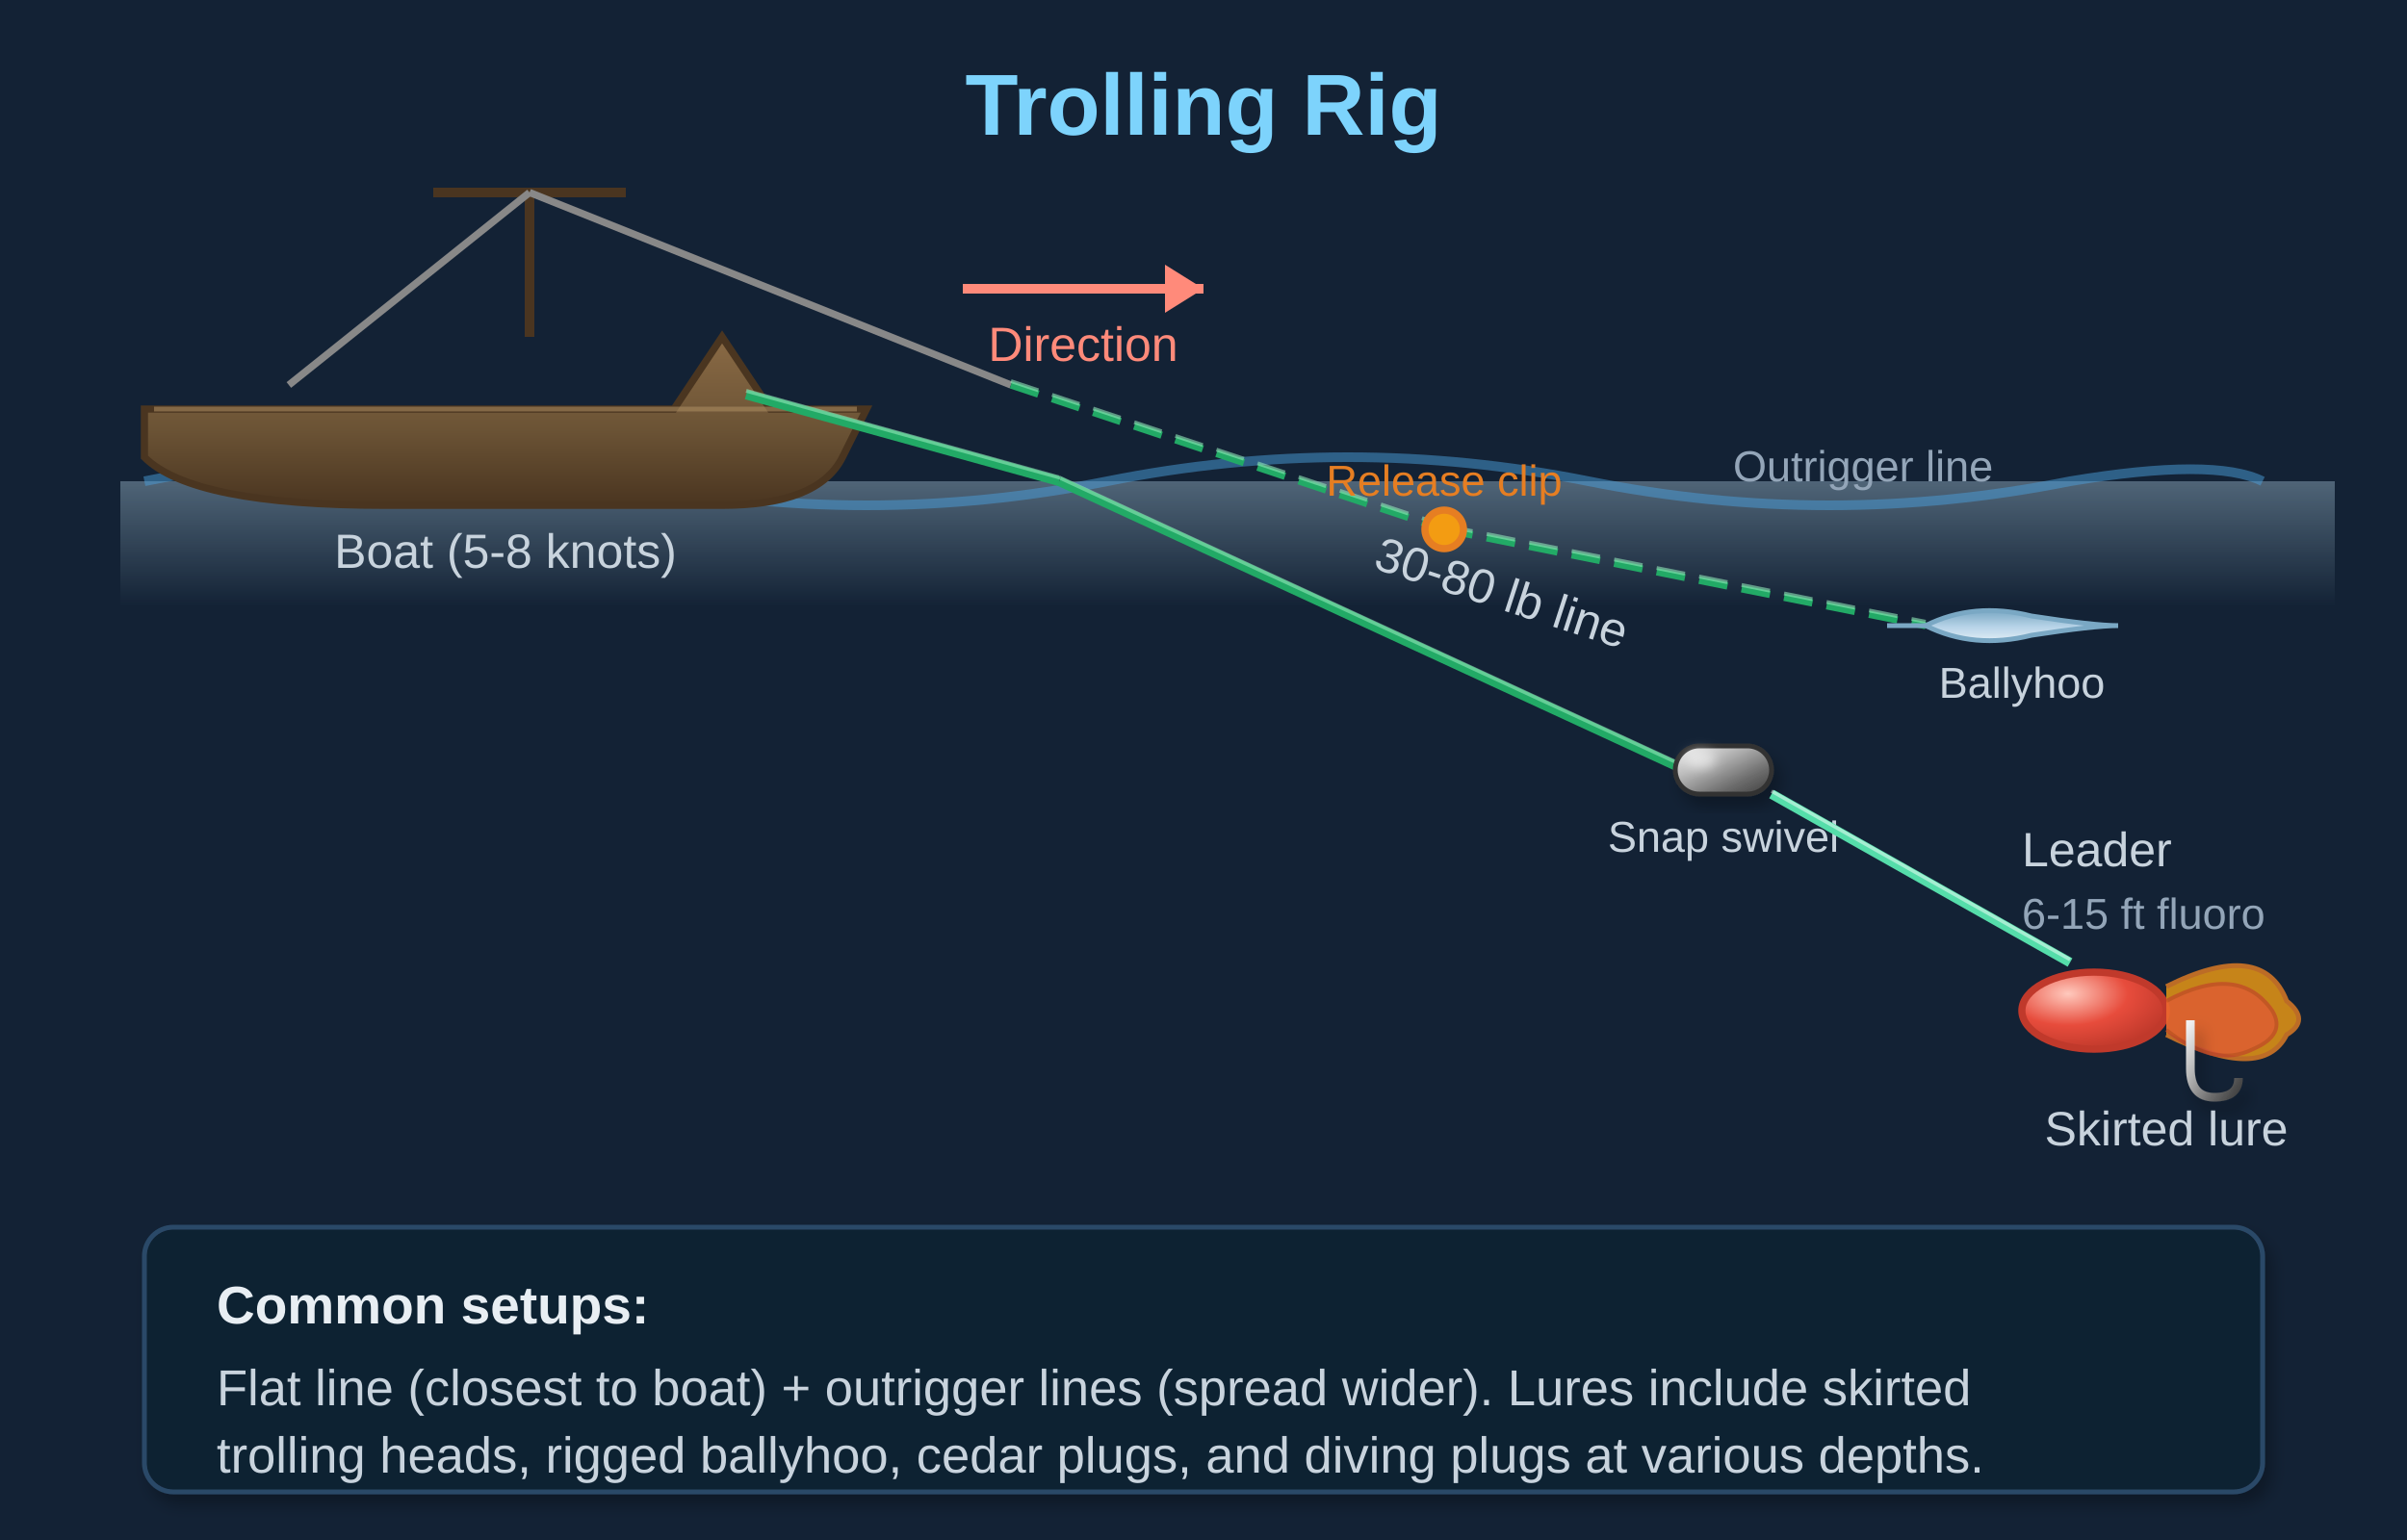
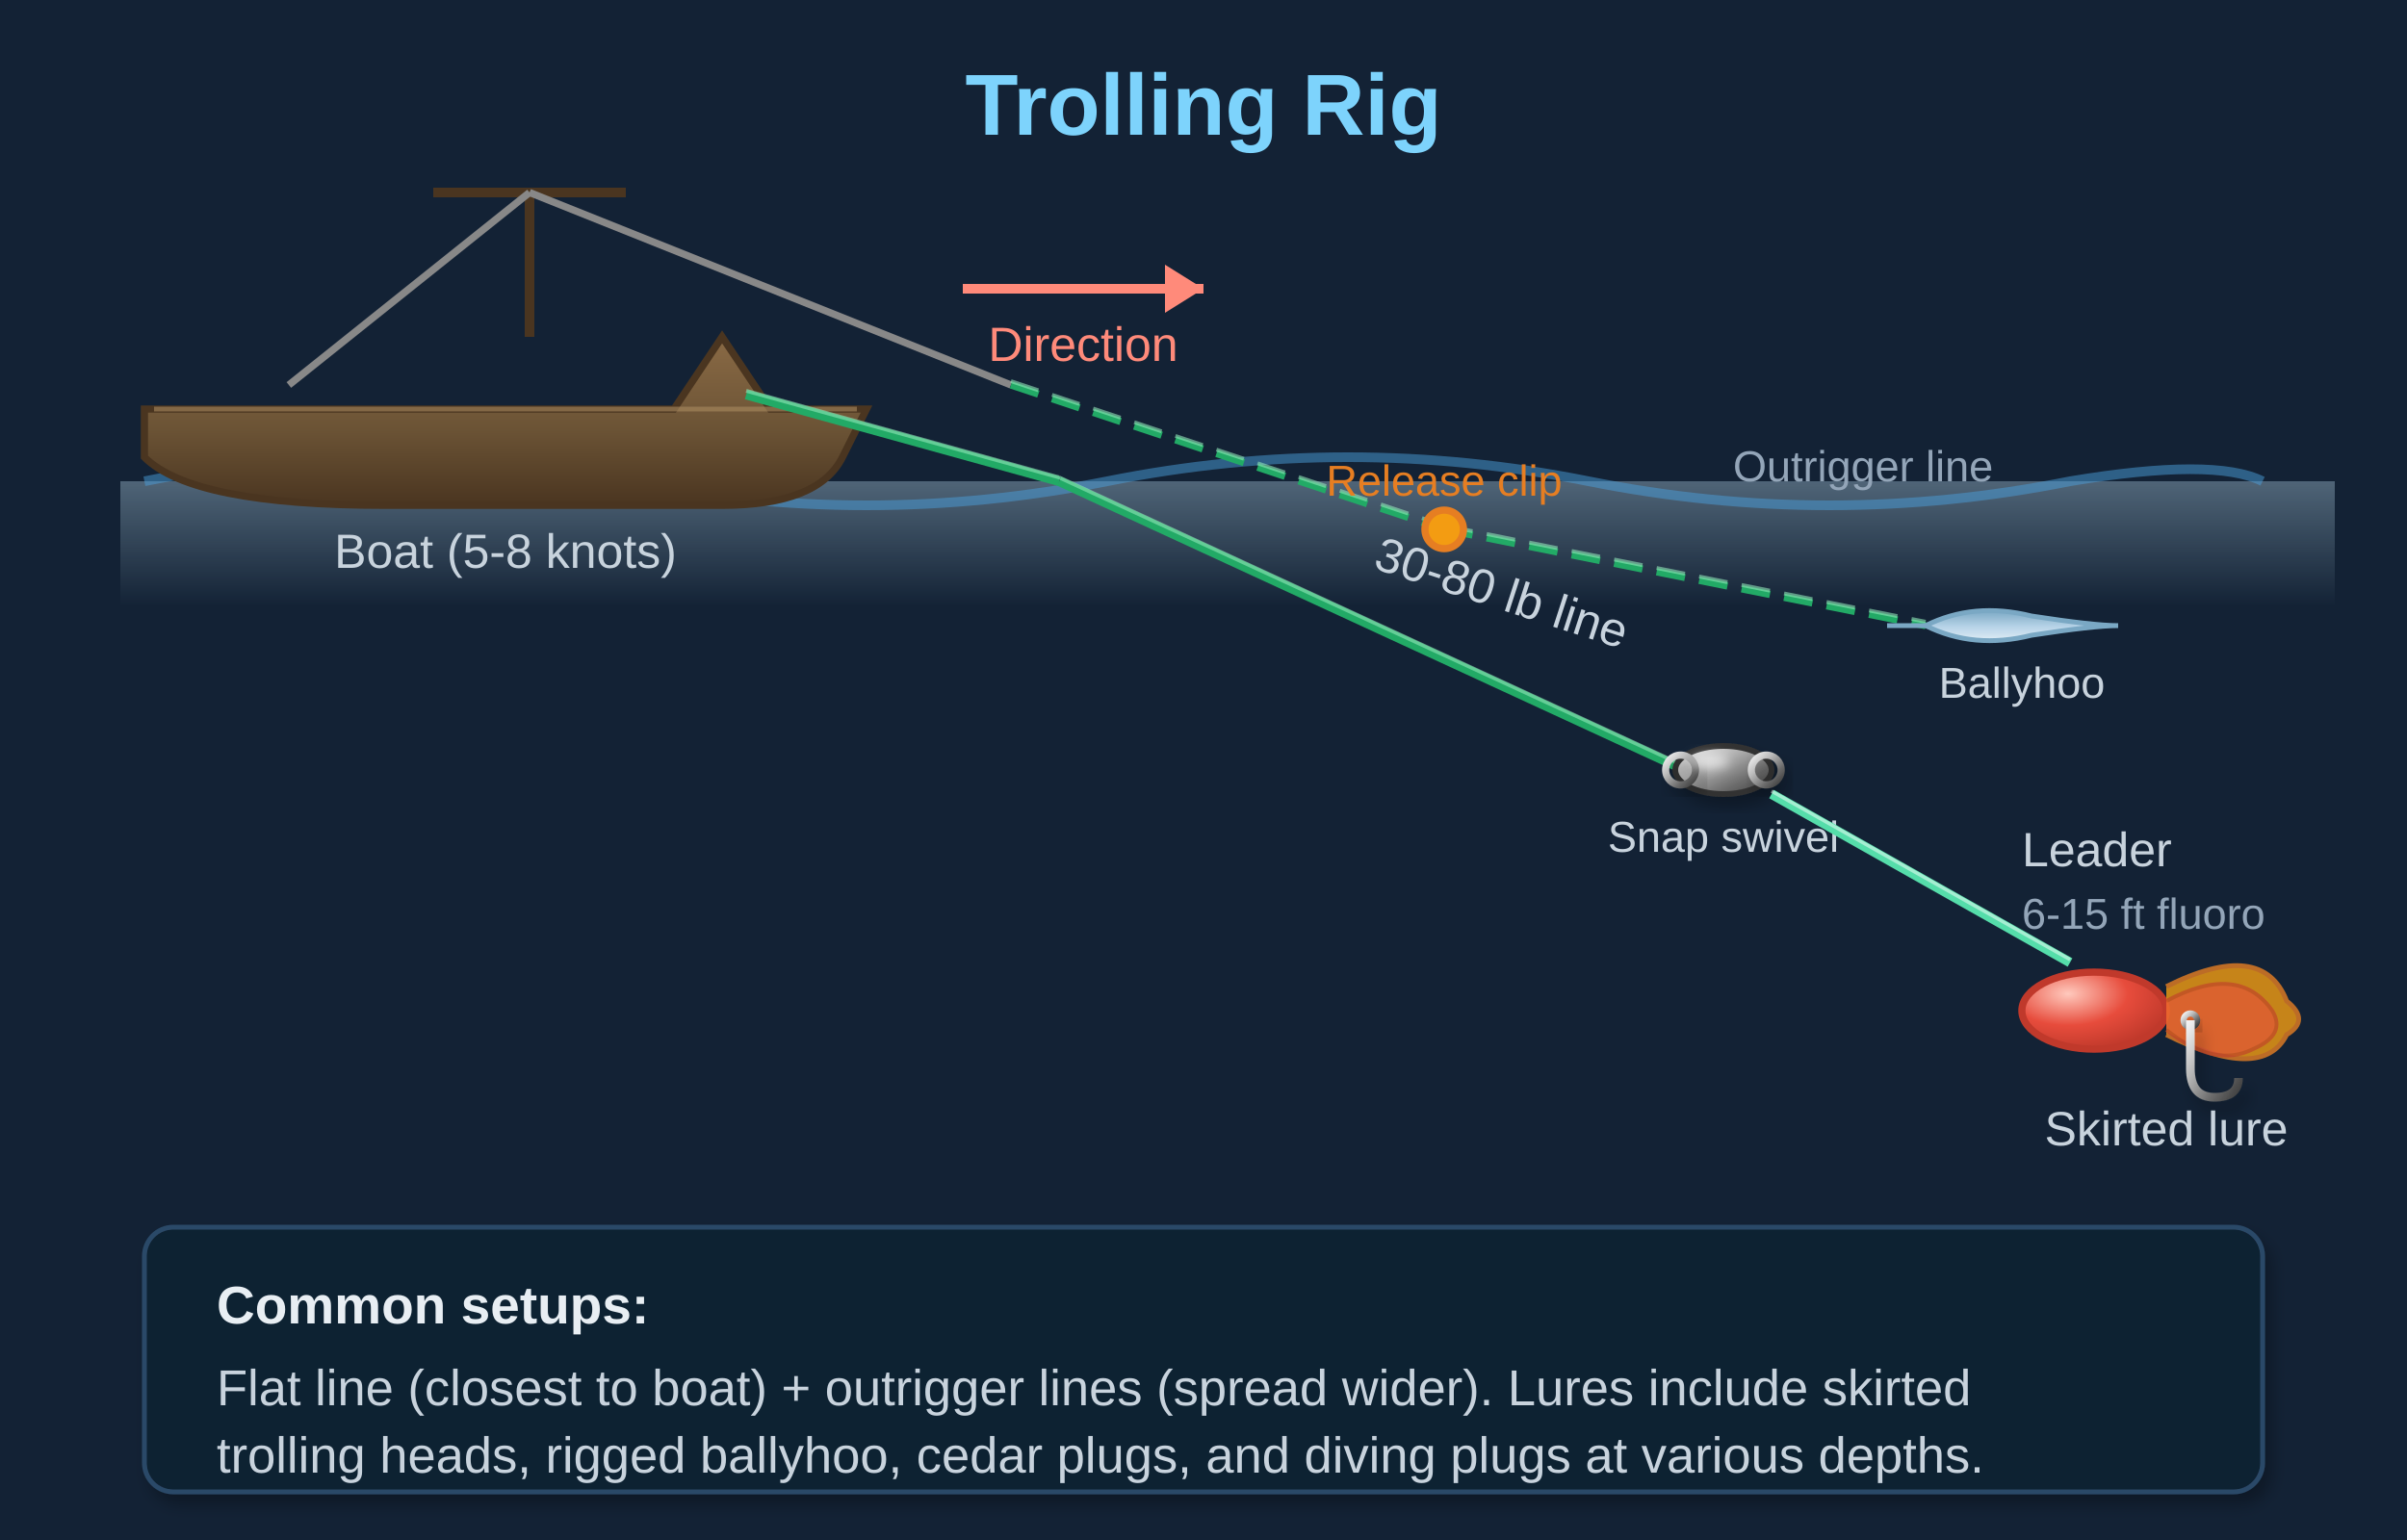
<svg xmlns="http://www.w3.org/2000/svg" viewBox="0 0 500 320" font-family="Arial, sans-serif">
  <rect x="0" y="0" width="500" height="320" fill="#132235" />
  <defs>
    <linearGradient id="waterTint" x1="0" y1="0" x2="0" y2="1">
      <stop offset="0%" stop-color="#bfe0f2" stop-opacity="0.35" />
      <stop offset="100%" stop-color="#bfe0f2" stop-opacity="0" />
    </linearGradient>
  </defs>
  <defs>
    <linearGradient id="hullGrad" x1="0%" y1="0%" x2="0%" y2="100%">
      <stop offset="0%" stop-color="#8a6a45" />
      <stop offset="55%" stop-color="#6B5335" />
      <stop offset="100%" stop-color="#4a3520" />
    </linearGradient>
    <linearGradient id="fishGrad_b8d4e8" x1="0%" y1="0%" x2="0%" y2="100%">
      <stop offset="0%" stop-color="#7aa8c4" />
      <stop offset="55%" stop-color="#b8d4e8" />
      <stop offset="100%" stop-color="#dfecf5" />
    </linearGradient>
    <radialGradient id="beadGrad_e74c3c" cx="32%" cy="28%" r="75%">
      <stop offset="0%" stop-color="#ffc9bd" />
      <stop offset="55%" stop-color="#e74c3c" />
      <stop offset="100%" stop-color="#c0392b" />
    </radialGradient>
  </defs>
  <defs>
    <radialGradient id="baitGrad" cx="35%" cy="30%" r="75%">
      <stop offset="0%" stop-color="#ffe4c4" />
      <stop offset="45%" stop-color="#e8b48a" />
      <stop offset="100%" stop-color="#b5794a" />
    </radialGradient>
    <filter id="glossBlur" x="-60%" y="-60%" width="220%" height="220%">
      <feGaussianBlur stdDeviation="1.1" />
    </filter>
  </defs>
  <defs>
    <linearGradient id="steelGrad" x1="0%" y1="0%" x2="100%" y2="100%">
      <stop offset="0%" stop-color="#f2f2f2" />
      <stop offset="35%" stop-color="#b8b8b8" />
      <stop offset="70%" stop-color="#6e6e6e" />
      <stop offset="100%" stop-color="#3d3d3d" />
    </linearGradient>
    <linearGradient id="steelGradDark" x1="0%" y1="0%" x2="100%" y2="100%">
      <stop offset="0%" stop-color="#9a9a9a" />
      <stop offset="45%" stop-color="#5c5c5c" />
      <stop offset="100%" stop-color="#242424" />
    </linearGradient>
    <radialGradient id="leadGrad" cx="32%" cy="30%" r="75%">
      <stop offset="0%" stop-color="#e2e2e2" />
      <stop offset="35%" stop-color="#9a9a9a" />
      <stop offset="75%" stop-color="#5c5c5c" />
      <stop offset="100%" stop-color="#333333" />
    </radialGradient>
    <filter id="softShadow" x="-40%" y="-40%" width="180%" height="180%">
      <feDropShadow dx="1.4" dy="2.2" stdDeviation="1.6" flood-color="#000000" flood-opacity="0.28" />
    </filter>
  </defs>
  <text x="250" y="28" text-anchor="middle" font-size="18" font-weight="bold" fill="#7DD3FC">Trolling Rig</text>
  <rect x="25" y="100" width="460" height="26" fill="url(#waterTint)" />
  <path d="M30 100 Q80 90 130 100 Q180 110 230 100 Q280 90 330 100 Q380 110 430 100 Q460 95 470 100" fill="none" stroke="#4a9eda" stroke-width="2" opacity="0.5" />
  <g transform="translate(30, 50)">
    <path d="M0 45 Q10 55 50 55 L120 55 Q140 55 145 45 L150 35 L130 35 L120 20 L110 35 L0 35 Z" fill="url(#hullGrad)" stroke="#4a3520" stroke-width="1.5" />
    <path d="M2 35 L148 35" fill="none" stroke="#a88a5f" stroke-width="1" opacity="0.6" />
    <line x1="80" y1="20" x2="80" y2="-10" stroke="#4a3520" stroke-width="2" />
    <line x1="60" y1="-10" x2="100" y2="-10" stroke="#4a3520" stroke-width="2" />
    <line x1="80" y1="-10" x2="180" y2="30" stroke="#888" stroke-width="1.5" />
    <line x1="80" y1="-10" x2="30" y2="30" stroke="#888" stroke-width="1.5" />
    <text x="75" y="68" text-anchor="middle" font-size="10" fill="#c8d3dd">Boat (5-8 knots)</text>
  </g>
  <g transform="translate(200, 60)">
    <line x1="0" y1="0" x2="50" y2="0" stroke="#ff8a7a" stroke-width="2" />
    <polygon points="50,0 42,-5 42,5" fill="#ff8a7a" />
    <text x="25" y="15" text-anchor="middle" font-size="10" fill="#ff8a7a">Direction</text>
  </g>
  <g>
    <line x1="155" y1="82" x2="220" y2="100" stroke="#2a6" stroke-width="2" />
    <line x1="155" y1="81.2" x2="220" y2="99.2" stroke="#8fe6b8" stroke-width="0.80" opacity="0.6" />
    <line x1="220" y1="100" x2="350" y2="160" stroke="#2a6" stroke-width="2" />
    <line x1="220" y1="99.2" x2="350" y2="159.2" stroke="#8fe6b8" stroke-width="0.80" opacity="0.6" />
    <text x="285" y="118" font-size="10" fill="#c8d3dd" transform="rotate(18, 285, 118)">30-80 lb line</text>
  </g>
  <g transform="translate(348, 155)">
-     <rect x="0" y="0" width="20" height="10" rx="5" fill="url(#steelGrad)" stroke="#333333" stroke-width="1" filter="url(#softShadow)" />
-     <ellipse cx="5.2" cy="2.8" rx="3.2" ry="2.0" fill="#ffffff" opacity="0.5" filter="url(#glossBlur)" />
+     <ellipse cx="10.0" cy="5.0" rx="10.0" ry="5.0" fill="url(#steelGrad)" stroke="#333333" stroke-width="1.2" filter="url(#softShadow)" />
+     <circle cx="1.1" cy="5.0" r="3.1" fill="none" stroke="url(#steelGrad)" stroke-width="1.49" filter="url(#softShadow)" />
+     <circle cx="18.9" cy="5.0" r="3.1" fill="none" stroke="url(#steelGrad)" stroke-width="1.49" filter="url(#softShadow)" />
+     <ellipse cx="7.2" cy="3.2" rx="4.0" ry="1.6" fill="#ffffff" opacity="0.55" filter="url(#glossBlur)" />
    <text x="10" y="22" text-anchor="middle" font-size="9" fill="#c8d3dd">Snap swivel</text>
  </g>
  <line x1="368" y1="165" x2="430" y2="200" stroke="#5da" stroke-width="2" />
  <line x1="368" y1="164.4" x2="430" y2="199.4" stroke="#e8fbf3" stroke-width="0.70" opacity="0.55" />
  <text x="420" y="180" font-size="10" fill="#c8d3dd">Leader</text>
  <text x="420" y="193" font-size="9" fill="#93a5b8">6-15 ft fluoro</text>
  <g transform="translate(420, 200)">
    <ellipse cx="15" cy="10" rx="15" ry="8" fill="url(#beadGrad_e74c3c)" stroke="#c0392b" stroke-width="1.5" />
    <path d="M30 5 Q50 -5 55 8 Q60 12 55 15 Q50 25 30 15" fill="#f39c12" stroke="#e67e22" stroke-width="1" opacity="0.8" />
    <path d="M30 8 Q45 0 52 10 Q55 15 48 18 Q40 22 30 14" fill="#e74c3c" stroke="#c0392b" stroke-width="0.8" opacity="0.6" />
    <g transform="translate(35, 12)">
+       <circle cx="0" cy="0" r="1.4" fill="none" stroke="url(#steelGrad)" stroke-width="1.3" filter="url(#softShadow)" />
      <path d="M0 0 L0 10 Q0 16 5 16 Q10 16 10 12" fill="none" stroke="url(#steelGrad)" stroke-width="1.8" filter="url(#softShadow)" />
    </g>
    <text x="30" y="38" text-anchor="middle" font-size="10" fill="#c8d3dd">Skirted lure</text>
  </g>
  <g>
    <line x1="210" y1="80" x2="300" y2="110" stroke="#2a6" stroke-width="1.5" stroke-dasharray="6,3" />
    <line x1="210" y1="79.2" x2="300" y2="109.2" stroke="#8fe6b8" stroke-width="0.80" stroke-dasharray="6,3" opacity="0.6" />
    <line x1="300" y1="110" x2="400" y2="130" stroke="#2a6" stroke-width="1.5" stroke-dasharray="6,3" />
    <line x1="300" y1="109.2" x2="400" y2="129.2" stroke="#8fe6b8" stroke-width="0.80" stroke-dasharray="6,3" opacity="0.6" />
    <circle cx="300" cy="110" r="4" fill="#f39c12" stroke="#e67e22" stroke-width="1.5" />
    <text x="300" y="103" text-anchor="middle" font-size="9" fill="#e67e22">Release clip</text>
    <g transform="translate(400, 125)">
      <path d="M0 5 Q10 0 22 3 Q35 5 40 5 Q35 5 22 7 Q10 10 0 5" fill="url(#fishGrad_b8d4e8)" stroke="#7aa8c4" stroke-width="1" />
      <line x1="0" y1="5" x2="-8" y2="5" stroke="#7aa8c4" stroke-width="1" />
      <text x="20" y="20" text-anchor="middle" font-size="9" fill="#c8d3dd">Ballyhoo</text>
    </g>
    <text x="360" y="100" font-size="9" fill="#93a5b8">Outrigger line</text>
  </g>
  <rect x="30" y="255" width="440" height="55" rx="6" fill="#0f2032" stroke="#2c4a68" stroke-width="1" filter="url(#softShadow)" />
  <text x="45" y="275" font-size="11" fill="#e8eef3" font-weight="bold">Common setups:</text>
  <text x="45" y="292" font-size="10.5" fill="#c8d3dd">Flat line (closest to boat) + outrigger lines (spread wider). Lures include skirted</text>
  <text x="45" y="306" font-size="10.5" fill="#c8d3dd">trolling heads, rigged ballyhoo, cedar plugs, and diving plugs at various depths.</text>
</svg>
